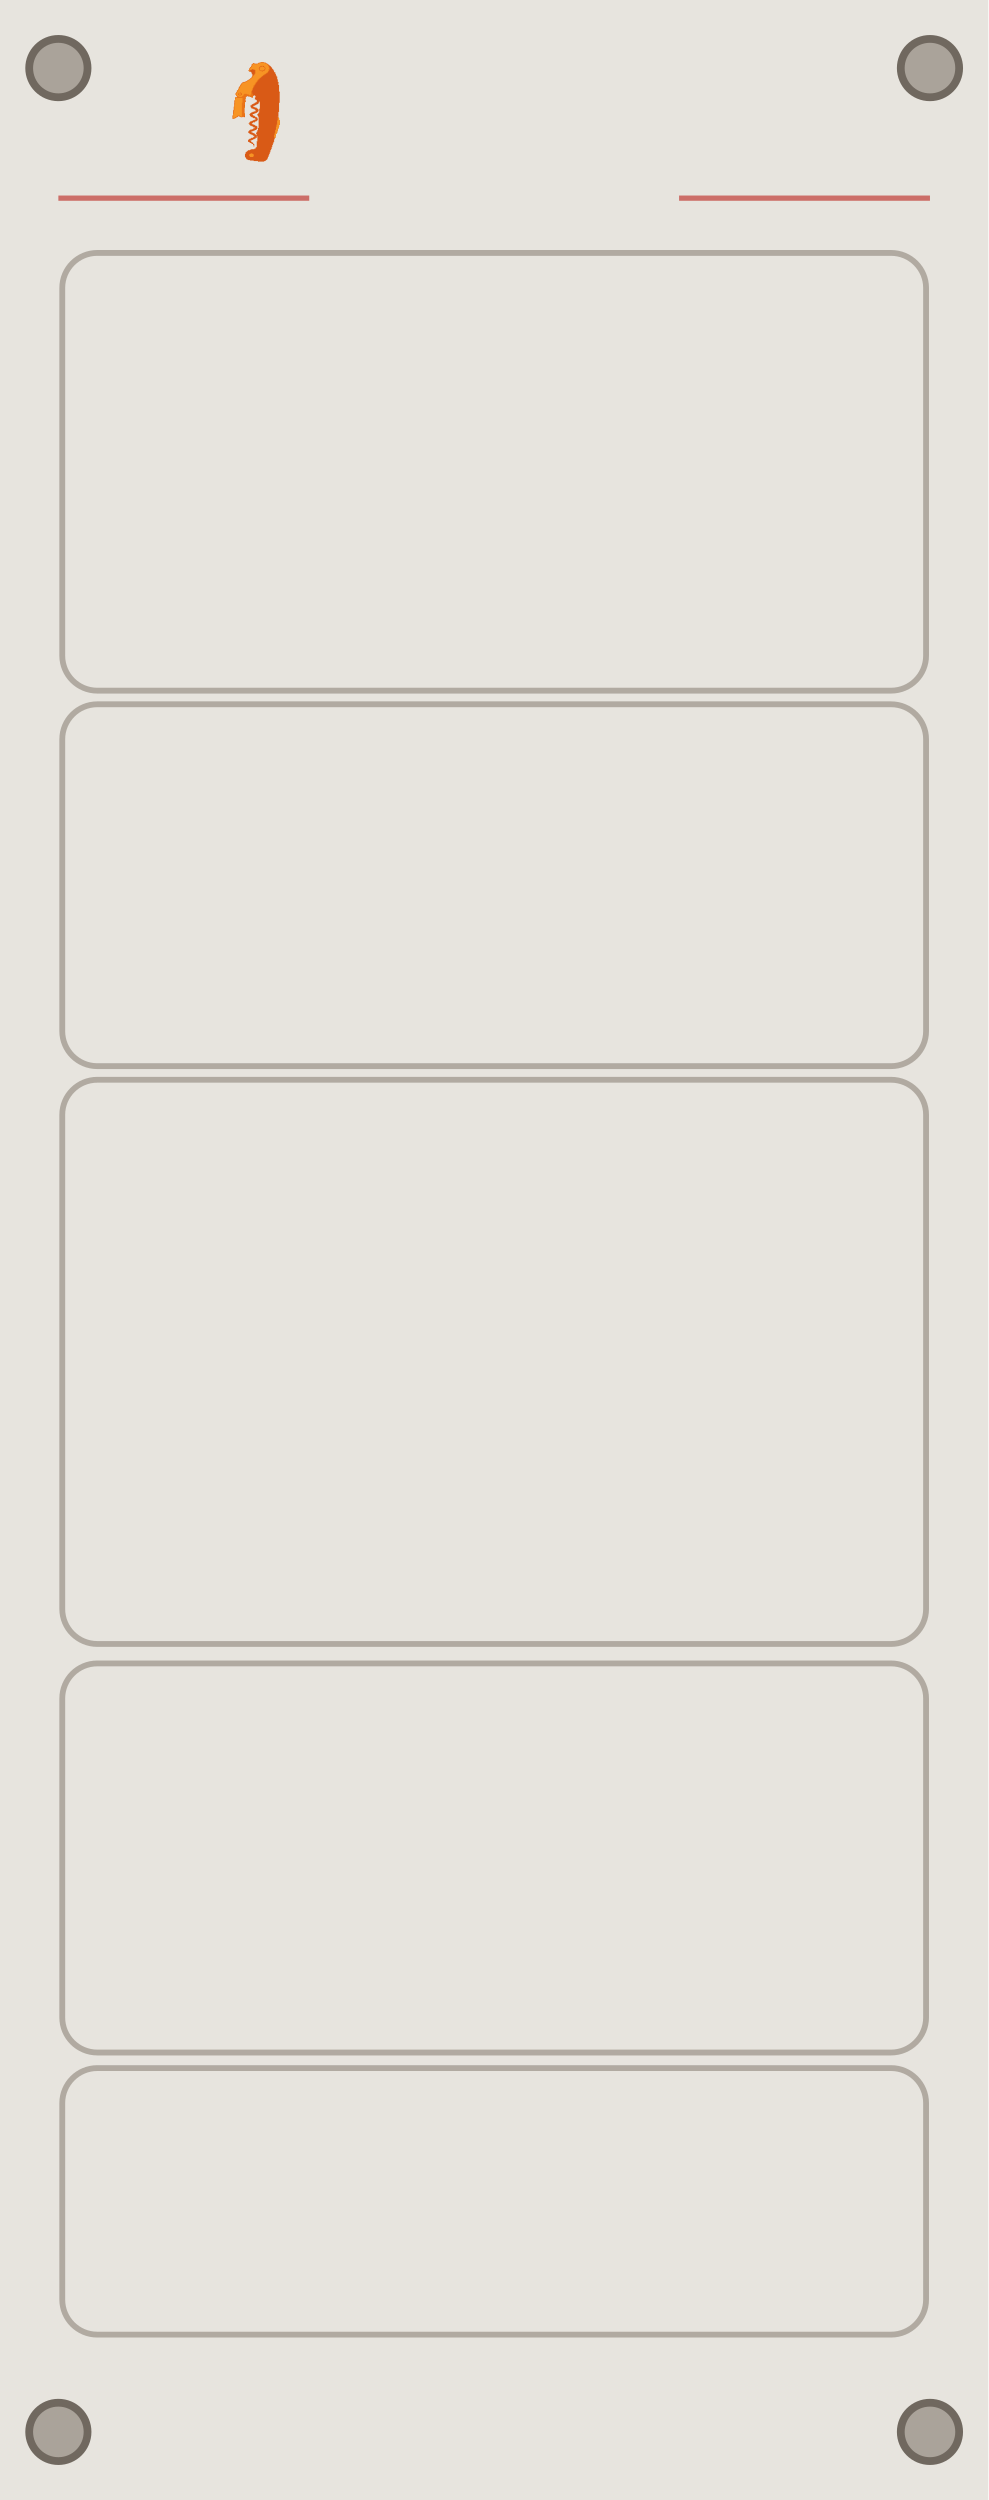
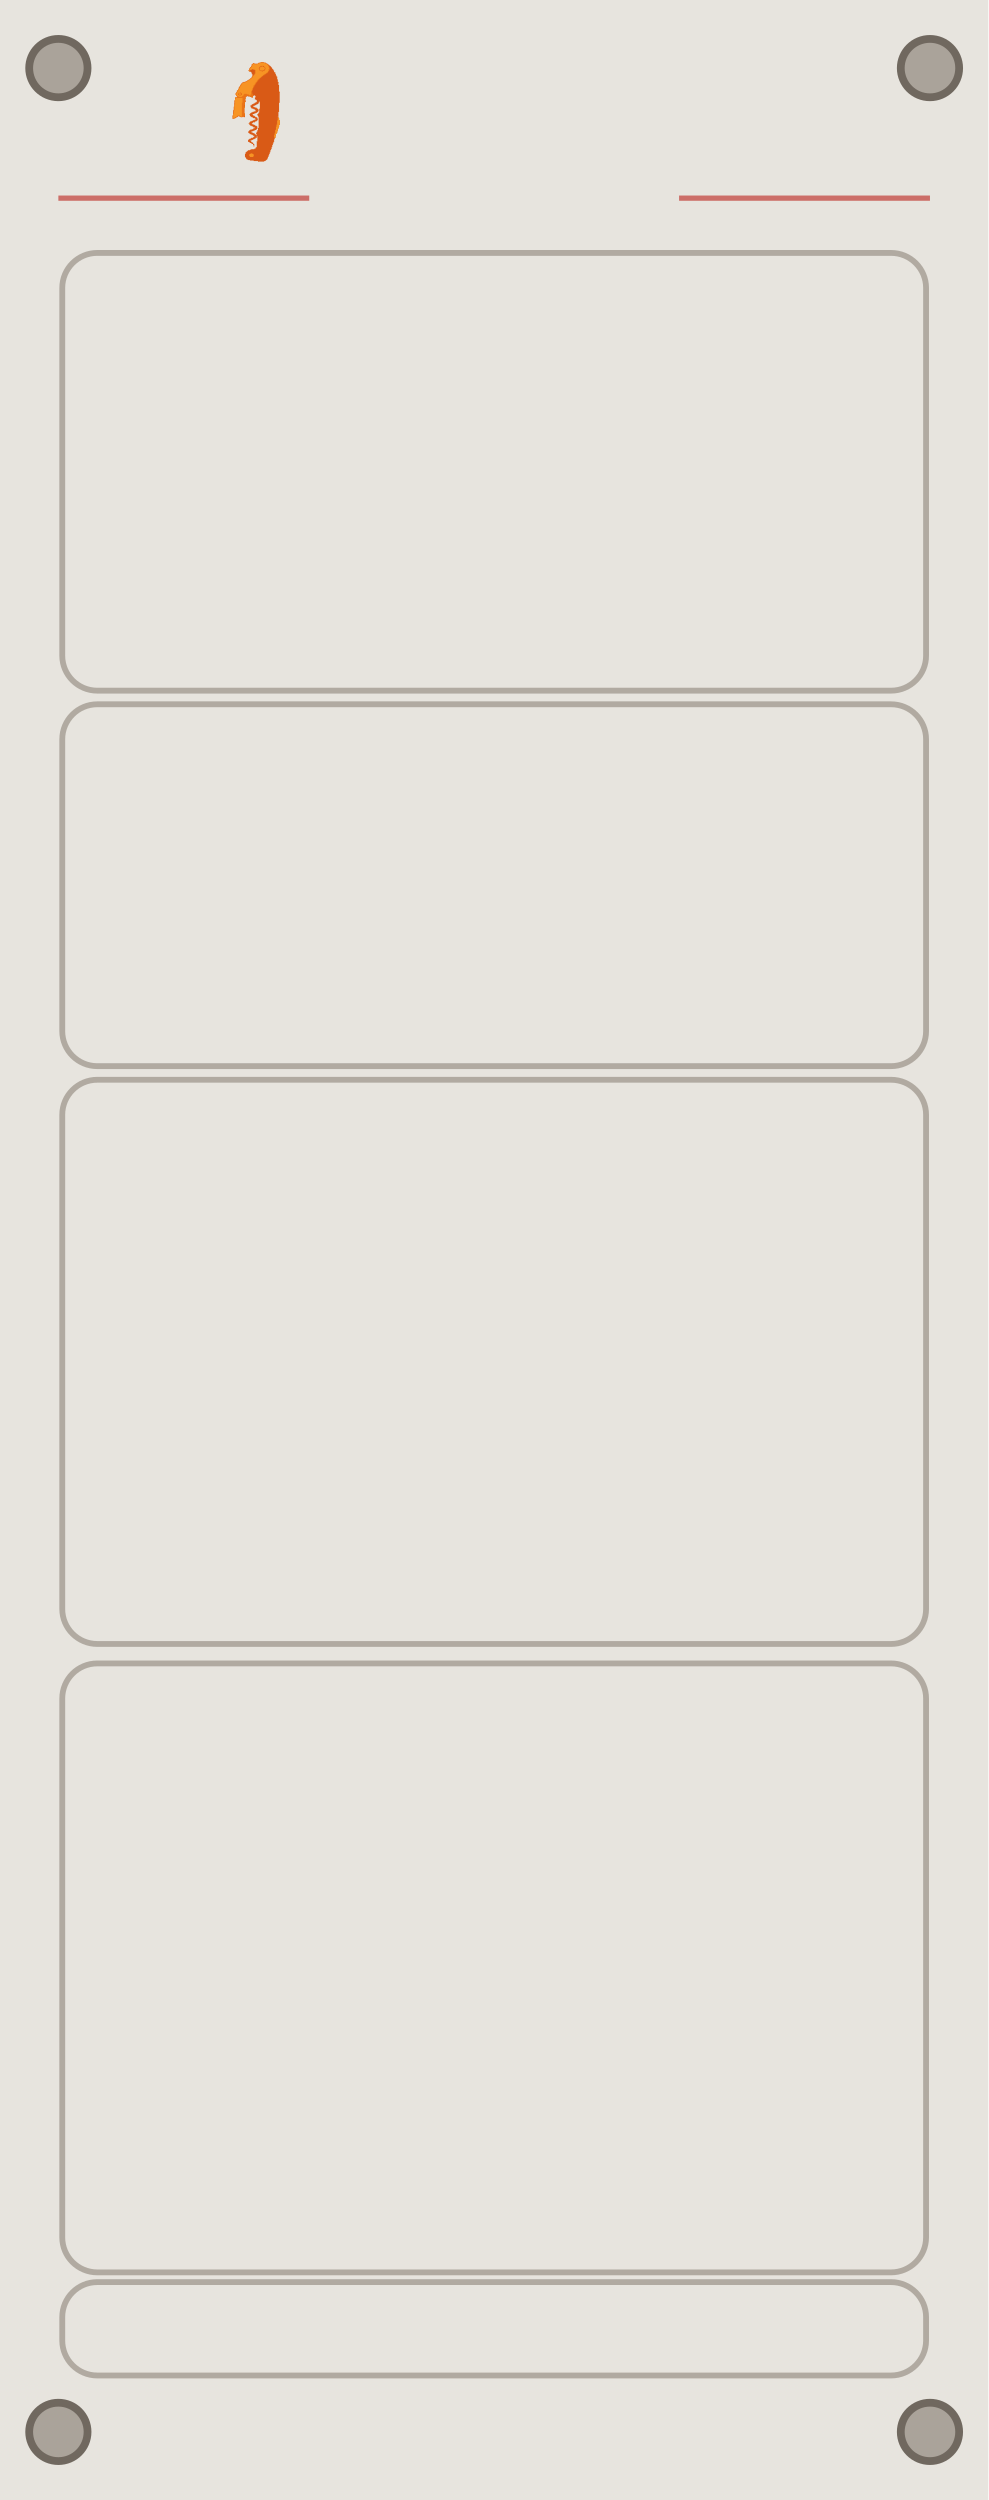
<svg xmlns="http://www.w3.org/2000/svg" width="50.8mm" height="128.5mm" viewBox="0 0 50.8 128.5">
  <rect width="50.8" height="128.5" fill="#e7e4de" />
  <circle cx="3" cy="3.5" r="1.5" fill="#aaa39a" stroke="#70685f" stroke-width="0.4" />
  <circle cx="3" cy="125" r="1.5" fill="#aaa39a" stroke="#70685f" stroke-width="0.4" />
  <circle cx="47.8" cy="3.5" r="1.5" fill="#aaa39a" stroke="#70685f" stroke-width="0.4" />
  <circle cx="47.8" cy="125" r="1.5" fill="#aaa39a" stroke="#70685f" stroke-width="0.4" />
  <defs>
    <clipPath id="logo-clip">
      <rect x="11.879" y="3.2" width="2.571" height="5.2" />
    </clipPath>
  </defs>
  <g clip-path="url(#logo-clip)">
    <g transform="translate(11.9542,3.2939) scale(0.0187726)">
      <g transform="translate(0 -5) scale(1.697368 1.416667)">
        <g transform="translate(76 192) rotate(180)">
          <path fill="#d95a16" d="M25 0H35V1H25Z M23 1H42V2H23Z M22 2H48V3H22Z M21 3H51V4H21Z M20 4H53V5H20Z M20 5H54V6H20Z M19 6H54V7H19Z M19 7H55V9H19Z M18 9H56V12H18Z M17 12H56V15H17Z M16 15H55V18H16Z M15 18H54V19H15Z M15 19H53V20H15Z M15 20H52V21H15Z M15 21H51V22H15Z M14 22H48V23H14Z M14 23H46V24H14Z M13 24H41V25H13Z M13 25H39V27H13Z M13 27H38V28H13Z M12 28H37V32H12Z M41 29H42V32H41Z M41 32H43V34H41Z M11 32H37V35H11Z M42 34H45V35H42Z M43 35H46V36H43Z M43 36H48V37H43Z M10 35H37V38H10Z M45 37H49V38H45Z M9 38H37V39H9Z M46 38H51V40H46Z M47 40H51V41H47Z M45 41H51V42H45Z M9 39H36V43H9Z M43 42H50V43H43Z M41 43H49V44H41Z M39 44H47V45H39Z M8 43H36V46H8Z M39 45H46V46H39Z M37 46H43V47H37Z M37 47H42V48H37Z M7 46H36V49H7Z M37 48H41V49H37Z M7 49H41V50H7Z M6 50H43V51H6Z M38 51H44V52H38Z M6 51H37V53H6Z M39 52H46V53H39Z M40 53H48V54H40Z M6 53H38V54H6Z M41 54H49V55H41Z M5 54H38V56H5Z M43 55H50V56H43Z M45 56H51V57H45Z M4 56H37V58H4Z M46 57H51V58H46Z M44 58H50V59H44Z M4 58H36V60H4Z M42 59H49V60H42Z M40 60H49V61H40Z M3 60H36V61H3Z M38 61H47V62H38Z M37 62H44V63H37Z M3 61H35V64H3Z M36 63H43V64H36Z M36 64H41V65H36Z M2 64H35V65H2Z M36 65H40V66H36Z M2 65H34V67H2Z M36 66H42V67H36Z M36 67H43V68H36Z M37 68H45V69H37Z M39 69H47V70H39Z M1 67H34V71H1Z M40 70H48V71H40Z M42 71H49V72H42Z M44 72H49V73H44Z M45 73H50V74H45Z M44 74H49V75H44Z M43 75H49V76H43Z M40 76H48V77H40Z M39 77H47V78H39Z M37 78H45V79H37Z M0 71H34V80H0Z M36 79H43V80H36Z M36 80H41V81H36Z M35 81H39V83H35Z M1 80H34V84H1Z M36 83H40V84H36Z M73 83H76V84H73Z M71 84H76V85H71Z M36 84H43V85H36Z M2 84H34V86H2Z M70 85H76V86H70Z M37 85H44V86H37Z M60 86H63V87H60Z M56 86H58V87H56Z M39 86H46V87H39Z M68 86H76V87H68Z M3 86H34V87H3Z M56 87H65V88H56Z M67 87H76V88H67Z M40 87H47V88H40Z M2 87H35V89H2Z M41 88H48V89H41Z M56 88H76V89H56Z M43 89H48V90H43Z M44 90H49V91H44Z M2 89H36V92H2Z M43 91H48V92H43Z M56 89H75V93H56Z M41 92H48V93H41Z M2 92H35V93H2Z M39 93H47V94H39Z M2 93H34V95H2Z M37 94H46V95H37Z M2 95H33V96H2Z M36 95H44V96H36Z M35 96H42V97H35Z M57 93H75V99H57Z M34 97H39V100H34Z M34 100H40V101H34Z M1 96H33V102H1Z M35 101H42V102H35Z M36 102H44V103H36Z M57 99H74V104H57Z M37 103H46V104H37Z M39 104H46V105H39Z M56 104H74V106H56Z M41 105H47V106H41Z M43 106H47V107H43Z M42 107H47V108H42Z M40 108H47V109H40Z M38 109H45V110H38Z M37 110H45V111H37Z M35 111H43V112H35Z M34 112H41V113H34Z M1 102H32V114H1Z M34 113H40V114H34Z M56 106H73V115H56Z M33 114H38V115H33Z M0 114H32V116H0Z M33 115H37V116H33Z M55 115H73V118H55Z M0 116H37V119H0Z M55 118H72V120H55Z M0 119H38V120H0Z M56 120H72V121H56Z M0 120H40V124H0Z M55 121H72V124H55Z M55 124H69V125H55Z M43 124H46V125H43Z M43 125H48V126H43Z M54 125H69V126H54Z M0 124H39V127H0Z M52 126H69V127H52Z M43 126H51V127H43Z M0 127H40V128H0Z M42 127H70V128H42Z M0 128H70V129H0Z M0 129H71V132H0Z M0 132H70V134H0Z M0 134H69V135H0Z M1 135H69V137H1Z M1 137H68V138H1Z M1 138H67V140H1Z M1 140H66V143H1Z M1 143H65V145H1Z M1 145H64V147H1Z M1 147H63V148H1Z M2 148H63V149H2Z M2 149H62V151H2Z M2 151H61V152H2Z M2 152H60V153H2Z M2 153H58V154H2Z M3 154H55V155H3Z M3 155H53V156H3Z M3 156H52V157H3Z M3 157H51V158H3Z M3 158H49V159H3Z M4 159H48V160H4Z M4 160H47V161H4Z M4 161H46V162H4Z M4 162H45V164H4Z M5 164H44V166H5Z M6 166H44V169H6Z M7 169H45V172H7Z M8 172H46V173H8Z M9 173H47V174H9Z M9 174H49V175H9Z M9 175H50V176H9Z M10 176H50V177H10Z M10 177H49V178H10Z M11 178H49V179H11Z M12 179H49V180H12Z M12 180H48V181H12Z M13 181H48V182H13Z M13 182H47V183H13Z M14 183H46V184H14Z M15 184H46V185H15Z M16 185H45V186H16Z M17 186H45V187H17Z M18 187H45V188H18Z M19 188H44V189H19Z M41 189H43V190H41Z M21 189H35V190H21Z M22 190H34V191H22Z M25 191H31V192H25Z" />
          <path fill="#ea7418" d="M34 0H35V1H34Z M52 4H53V5H52Z M53 5H54V6H53Z M43 9H48V10H43Z M42 10H49V14H42Z M43 14H48V15H43Z M44 15H47V16H44Z M47 36H48V37H47Z M9 38H10V39H9Z M36 38H37V39H36Z M37 46H38V47H37Z M7 46H9V50H7Z M36 49H37V50H36Z M6 50H9V52H6Z M6 52H8V54H6Z M5 54H8V56H5Z M4 56H7V60H4Z M3 60H7V62H3Z M46 61H47V62H46Z M3 62H6V64H3Z M2 64H6V67H2Z M41 66H42V67H41Z M1 67H6V68H1Z M1 68H5V71H1Z M0 71H5V73H0Z M49 73H50V74H49Z M40 76H41V77H40Z M46 77H47V78H46Z M0 73H4V80H0Z M1 80H3V84H1Z M73 83H76V84H73Z M71 84H76V85H71Z M2 84H3V86H2Z M70 85H75V86H70Z M60 86H63V87H60Z M57 86H58V87H57Z M69 86H75V87H69Z M2 87H3V88H2Z M67 87H76V88H67Z M57 87H65V88H57Z M56 88H76V89H56Z M48 90H49V91H48Z M56 89H75V93H56Z M57 93H75V96H57Z M43 95H44V96H43Z M1 96H2V97H1Z M57 96H74V98H57Z M57 98H75V99H57Z M32 101H33V102H32Z M57 99H74V103H57Z M37 103H38V104H37Z M57 103H73V104H57Z M56 104H74V106H56Z M56 106H73V107H56Z M57 107H73V109H57Z M56 109H73V114H56Z M39 113H40V114H39Z M0 114H1V115H0Z M56 114H72V115H56Z M55 115H72V116H55Z M55 116H73V117H55Z M56 117H73V118H56Z M56 118H72V119H56Z M55 119H72V120H55Z M56 120H72V121H56Z M55 121H72V124H55Z M55 124H69V125H55Z M43 124H45V125H43Z M43 125H48V126H43Z M54 125H69V126H54Z M43 126H49V127H43Z M50 126H51V127H50Z M53 126H69V127H53Z M42 127H70V128H42Z M42 128H62V129H42Z M66 128H70V129H66Z M63 129H66V130H63Z M43 129H61V131H43Z M67 129H71V132H67Z M62 130H66V132H62Z M44 131H61V132H44Z M44 132H62V133H44Z M66 132H70V133H66Z M63 132H65V133H63Z M44 133H70V134H44Z M0 133H1V135H0Z M45 134H69V136H45Z M44 136H69V137H44Z M44 137H68V138H44Z M44 138H67V139H44Z M43 139H67V140H43Z M43 140H66V142H43Z M42 142H66V143H42Z M42 143H65V144H42Z M41 144H65V145H41Z M41 145H64V146H41Z M40 146H64V147H40Z M40 147H63V148H40Z M39 148H63V149H39Z M39 149H62V150H39Z M38 150H61V152H38Z M37 152H60V153H37Z M2 153H3V154H2Z M37 153H58V154H37Z M36 154H55V155H36Z M35 155H53V156H35Z M35 156H52V157H35Z M34 157H51V158H34Z M33 158H49V159H33Z M33 159H48V160H33Z M32 160H47V161H32Z M31 161H46V162H31Z M30 162H45V163H30Z M4 163H5V164H4Z M29 163H45V164H29Z M28 164H44V165H28Z M27 165H44V166H27Z M5 165H6V166H5Z M26 166H42V167H26Z M24 167H42V168H24Z M23 168H41V169H23Z M22 169H41V170H22Z M44 169H45V170H44Z M21 170H40V171H21Z M7 171H8V172H7Z M19 171H40V173H19Z M18 173H40V175H18Z M48 174H49V175H48Z M48 175H50V176H48Z M31 175H40V176H31Z M17 175H26V176H17Z M17 176H24V177H17Z M32 176H40V177H32Z M26 176H31V177H26Z M47 176H50V177H47Z M16 177H24V178H16Z M45 177H49V178H45Z M33 177H43V178H33Z M25 177H32V178H25Z M16 178H32V179H16Z M33 178H49V179H33Z M24 179H49V180H24Z M16 179H23V181H16Z M24 180H32V181H24Z M33 180H48V181H33Z M16 181H32V182H16Z M33 181H47V183H33Z M17 182H24V183H17Z M25 182H31V183H25Z M27 183H30V184H27Z M31 183H46V184H31Z M17 183H25V184H17Z M17 184H26V185H17Z M30 184H46V185H30Z M18 185H45V187H18Z M19 187H45V188H19Z M20 188H44V189H20Z M22 189H35V190H22Z M41 189H43V190H41Z M22 190H34V191H22Z M27 191H30V192H27Z" />
          <path fill="#f79424" d="M43 9H48V10H43Z M42 10H48V11H42Z M42 11H49V14H42Z M43 14H48V15H43Z M45 15H46V16H45Z M7 46H8V47H7Z M7 47H9V50H7Z M6 50H9V51H6Z M6 51H8V54H6Z M5 54H8V55H5Z M5 55H7V56H5Z M4 56H7V60H4Z M3 60H7V61H3Z M3 61H6V64H3Z M2 64H6V67H2Z M1 67H5V71H1Z M0 71H4V79H0Z M0 79H3V80H0Z M1 80H3V84H1Z M74 83H75V84H74Z M2 84H3V85H2Z M73 84H75V85H73Z M72 85H75V86H72Z M70 86H75V87H70Z M69 87H75V88H69Z M61 87H63V88H61Z M68 88H75V89H68Z M61 88H64V89H61Z M61 89H75V92H61Z M56 92H57V93H56Z M61 92H74V99H61Z M56 104H57V105H56Z M61 99H73V110H61Z M61 110H72V114H61Z M60 114H72V117H60Z M60 117H73V118H60Z M60 118H72V121H60Z M60 121H71V123H60Z M71 123H72V124H71Z M61 125H66V126H61Z M60 126H68V127H60Z M59 127H69V128H59Z M58 128H62V129H58Z M66 128H70V129H66Z M47 128H49V129H47Z M58 129H61V130H58Z M63 129H65V130H63Z M47 129H50V130H47Z M67 129H70V131H67Z M46 130H53V131H46Z M62 130H66V131H62Z M57 130H61V131H57Z M67 131H71V132H67Z M46 131H61V132H46Z M63 131H66V132H63Z M66 132H69V133H66Z M46 132H62V133H46Z M46 133H63V134H46Z M64 133H69V134H64Z M46 134H68V136H46Z M68 136H69V137H68Z M45 136H67V139H45Z M44 139H66V141H44Z M44 141H65V142H44Z M43 142H64V144H43Z M43 144H65V145H43Z M42 145H63V147H42Z M42 147H62V148H42Z M41 148H62V149H41Z M40 149H61V151H40Z M39 151H60V152H39Z M39 152H57V153H39Z M38 153H55V154H38Z M37 154H53V155H37Z M37 155H52V156H37Z M36 156H51V157H36Z M36 157H49V158H36Z M35 158H48V159H35Z M34 159H47V160H34Z M33 160H46V161H33Z M32 161H45V162H32Z M31 162H44V163H31Z M30 163H43V164H30Z M29 164H44V165H29Z M28 165H42V166H28Z M27 166H42V167H27Z M26 167H41V168H26Z M25 168H40V169H25Z M24 169H40V170H24Z M22 170H39V171H22Z M21 171H39V172H21Z M20 172H39V173H20Z M19 173H39V174H19Z M29 174H39V175H29Z M19 174H27V175H19Z M31 175H39V176H31Z M18 175H25V176H18Z M48 176H49V177H48Z M26 176H31V177H26Z M33 176H39V177H33Z M18 176H24V178H18Z M47 177H49V178H47Z M33 177H40V178H33Z M25 177H32V179H25Z M33 178H42V179H33Z M18 178H23V179H18Z M45 178H48V179H45Z M34 179H48V180H34Z M24 179H32V181H24Z M33 180H47V181H33Z M17 179H23V182H17Z M25 181H32V182H25Z M33 181H46V183H33Z M18 182H24V183H18Z M25 182H31V183H25Z M27 183H29V184H27Z M32 183H45V184H32Z M18 183H25V185H18Z M31 184H45V185H31Z M19 185H44V187H19Z M44 187H45V188H44Z M20 187H43V188H20Z M21 188H36V189H21Z M41 188H43V189H41Z M23 189H34V190H23Z M24 190H32V191H24Z" />
        </g>
      </g>
    </g>
  </g>
  <path d="M 3 10.185 H 15.895" fill="none" stroke="#c13c36" stroke-width="0.27" opacity="0.7" />
  <path d="M 34.905 10.185 H 47.800" fill="none" stroke="#c13c36" stroke-width="0.27" opacity="0.7" />
  <rect x="3.2" y="13.0" width="44.400" height="22.5" rx="1.8" fill="none" stroke="#9a9288" stroke-width="0.3" opacity="0.7" />
  <rect x="3.2" y="36.2" width="44.400" height="18.6" rx="1.8" fill="none" stroke="#9a9288" stroke-width="0.3" opacity="0.7" />
  <rect x="3.2" y="55.5" width="44.400" height="29.0" rx="1.8" fill="none" stroke="#9a9288" stroke-width="0.3" opacity="0.7" />
-   <rect x="3.2" y="85.5" width="44.400" height="20.0" rx="1.8" fill="none" stroke="#9a9288" stroke-width="0.3" opacity="0.7" />
-   <rect x="3.2" y="106.3" width="44.400" height="13.7" rx="1.8" fill="none" stroke="#9a9288" stroke-width="0.3" opacity="0.7" />
+   <rect x="3.2" y="85.5" width="44.400" height="31.3" rx="1.8" fill="none" stroke="#9a9288" stroke-width="0.3" opacity="0.7" />
+   <rect x="3.2" y="117.3" width="44.400" height="4.8" rx="1.8" fill="none" stroke="#9a9288" stroke-width="0.3" opacity="0.7" />
</svg>
